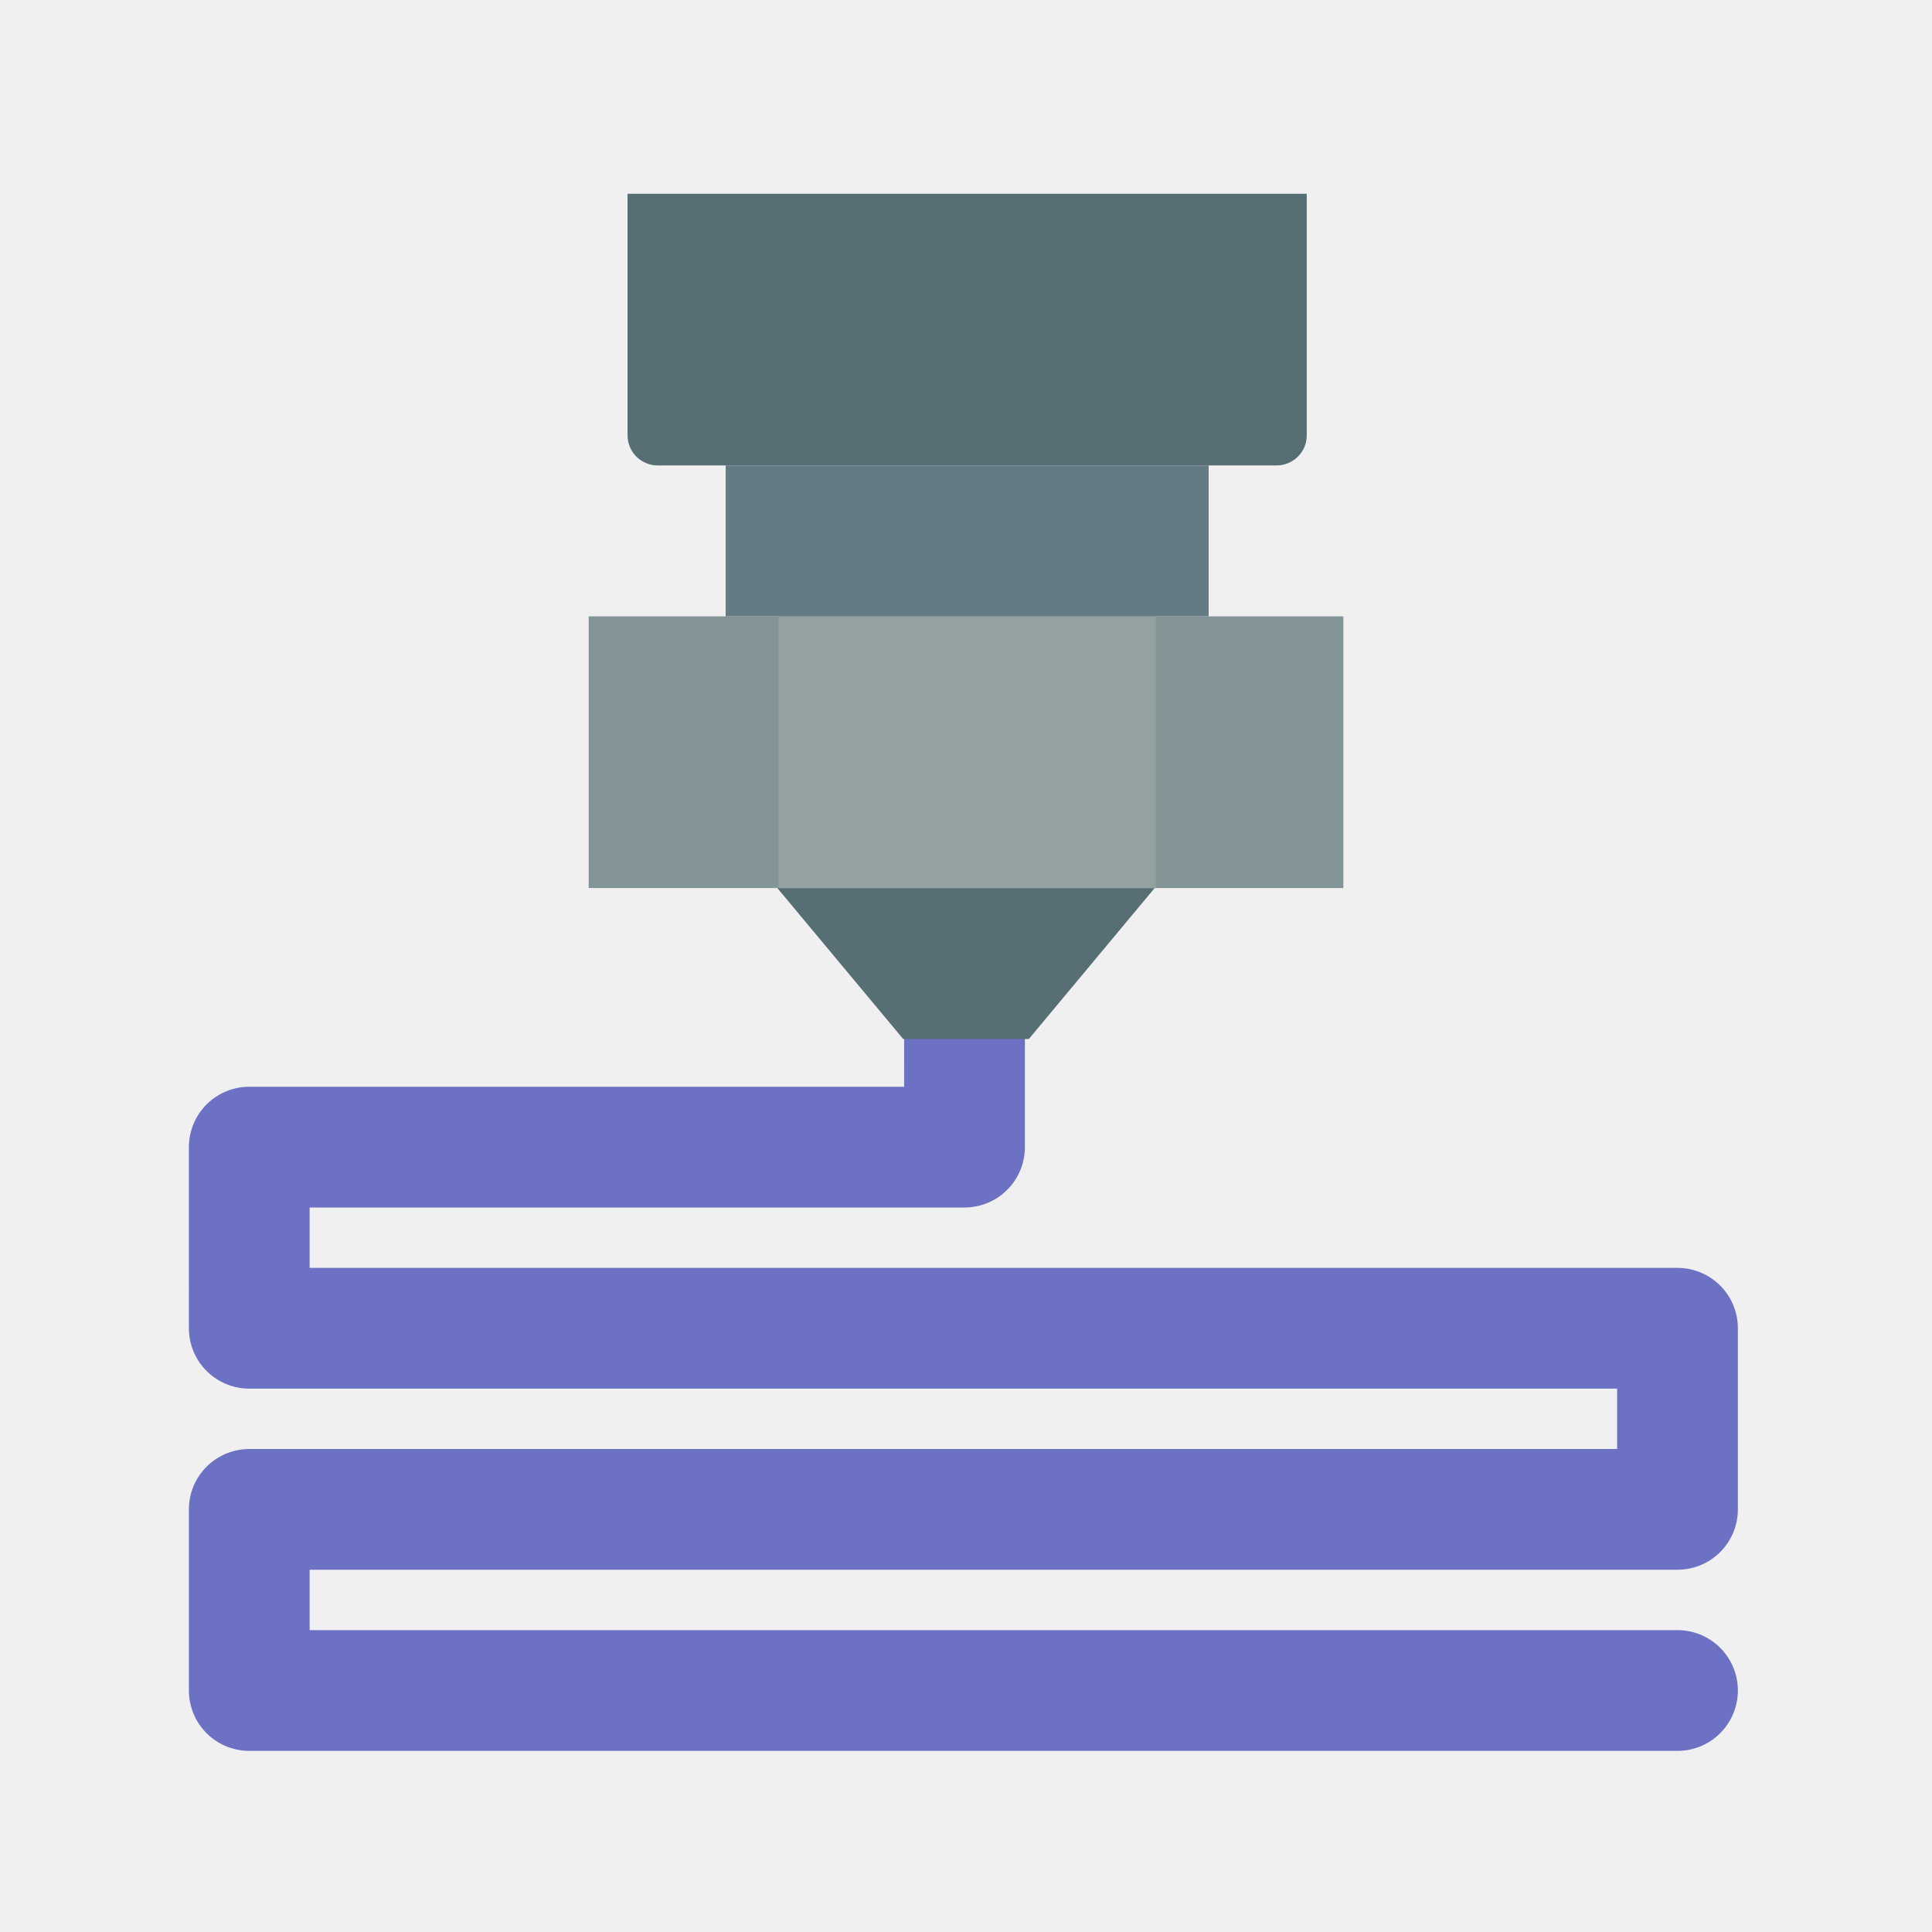
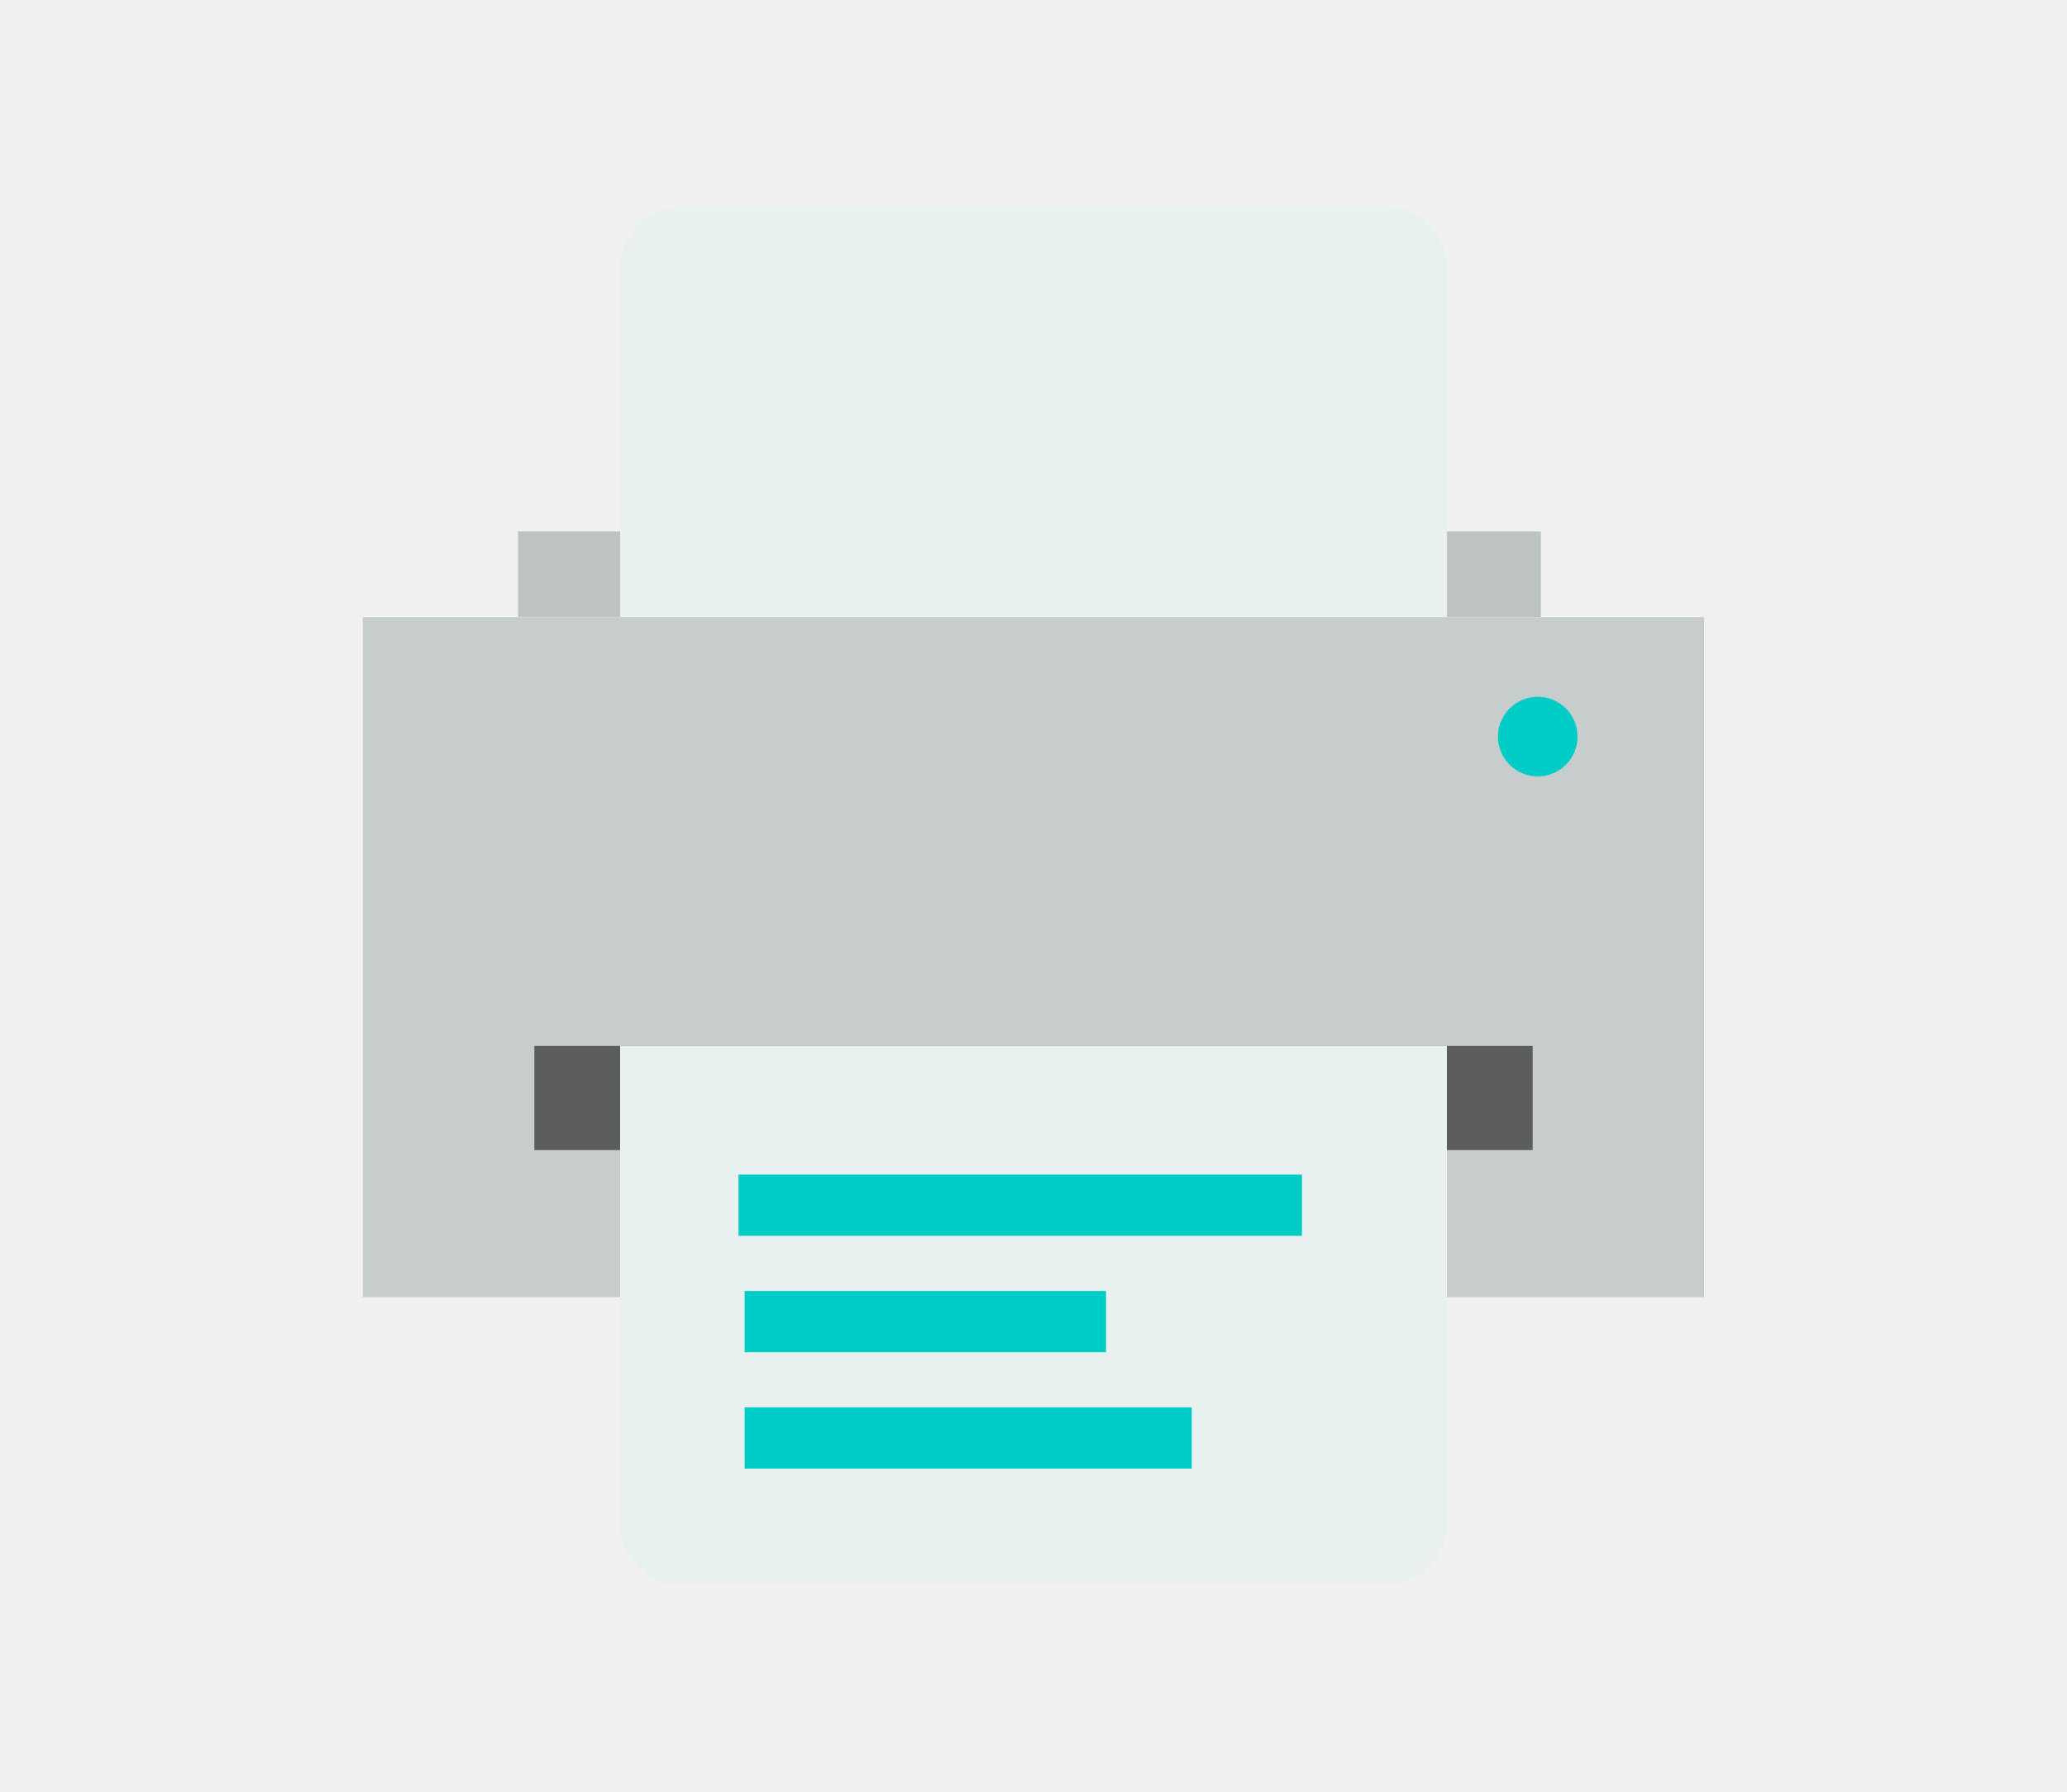
- <svg xmlns="http://www.w3.org/2000/svg" width="64" height="64" viewBox="0 0 64 64" version="1.1" id="svg57">
-   <defs id="defs61" />
-   <path style="fill:none;stroke:#6c71c4;stroke-width:4;stroke-linecap:round;stroke-linejoin:round;stroke-miterlimit:4;stroke-dasharray:none;stroke-opacity:1" d="M 55.569,56 H 8.257 V 50 H 55.569 V 44 H 8.257 l -1.62e-4,-6 h 23.694 l 1.62e-4,-5.582" id="path875" />
-   <g id="g873" transform="translate(12.5,2)">
-     <rect style="opacity:0.998;fill:#839496;fill-opacity:1;stroke:none;stroke-width:2;stroke-linecap:round;stroke-linejoin:round;stroke-miterlimit:4;stroke-dasharray:none;stop-color:#000000" id="rect1033" width="25" height="9" x="7" y="18.418" />
-     <rect style="opacity:0.998;fill:#93a1a1;fill-opacity:1;stroke:none;stroke-width:2;stroke-linecap:round;stroke-linejoin:round;stroke-miterlimit:4;stroke-dasharray:none;stop-color:#000000" id="rect1035" width="12.5" height="9" x="13.288" y="18.418" />
-     <path style="fill:#586e75;fill-opacity:1;stroke:none;stroke-width:1px;stroke-linecap:butt;stroke-linejoin:miter;stroke-opacity:1" d="m 13.25,27.418 h 12.5 l -4.168,5 h -4.163 z" id="path1037" />
-     <rect style="opacity:0.998;fill:#657b83;fill-opacity:1;stroke:none;stroke-width:2;stroke-linecap:round;stroke-linejoin:round;stroke-miterlimit:4;stroke-dasharray:none;stop-color:#000000" id="rect1039" width="16" height="5" x="11.538" y="13.418" />
-     <path id="rect1055" style="opacity:0.998;fill:#586e75;fill-opacity:1;stroke:none;stroke-width:2;stroke-linecap:round;stroke-linejoin:round;stroke-miterlimit:4;stroke-dasharray:none;stop-color:#000000" d="m 8.288,4.418 v 5 3 c 0,0.554 0.446,1 1,1 H 29.788 c 0.554,0 1,-0.446 1,-1 V 9.418 4.418 Z" />
+ <svg xmlns="http://www.w3.org/2000/svg" width="60" height="52" viewBox="0 0 60 52" fill="none">
+   <g clip-path="url(#clip0_2015_831)">
+     <path d="M15.037 15.422H44.726V17.911H15.037V15.422Z" fill="#BDC2C2" />
+     <path d="M18 21.644V7.778C18 6.8 18.8 6 19.778 6H40.222C41.2 6 42 6.8 42 7.778V21.644" fill="#E9F0F0" />
+     <path d="M10.533 17.911H49.467V37.645H10.533V17.911Z" fill="#C7CCCC" />
+     <path d="M15.511 30.355H44.489V33.378H15.511V30.355Z" fill="#5C5E5E" />
+     <path d="M42 30.355V44.222C42 45.2 41.2 46 40.222 46H19.778C18.8 46 18 45.2 18 44.222V30.355" fill="#E9F0F0" />
+     <path d="M43.481 21.378C43.481 21.684 43.603 21.978 43.82 22.195C44.037 22.412 44.331 22.533 44.637 22.533C44.943 22.533 45.237 22.412 45.454 22.195C45.671 21.978 45.792 21.684 45.792 21.378C45.792 21.071 45.671 20.777 45.454 20.561C45.237 20.344 44.943 20.222 44.637 20.222C44.331 20.222 44.037 20.344 43.82 20.561C43.603 20.777 43.481 21.071 43.481 21.378Z" fill="#00CCC6" />
+     <path d="M21.437 34.089H37.792V35.867H21.437V34.089ZM21.615 37.467H32.104V39.244H21.615V37.467ZM21.615 40.844H34.593V42.622H21.615V40.844Z" fill="#00CCC6" />
  </g>
+   <defs>
+     <clipPath id="clip0_2015_831">
+       <rect width="40" height="40" fill="white" transform="translate(10 6)" />
+     </clipPath>
+   </defs>
</svg>
